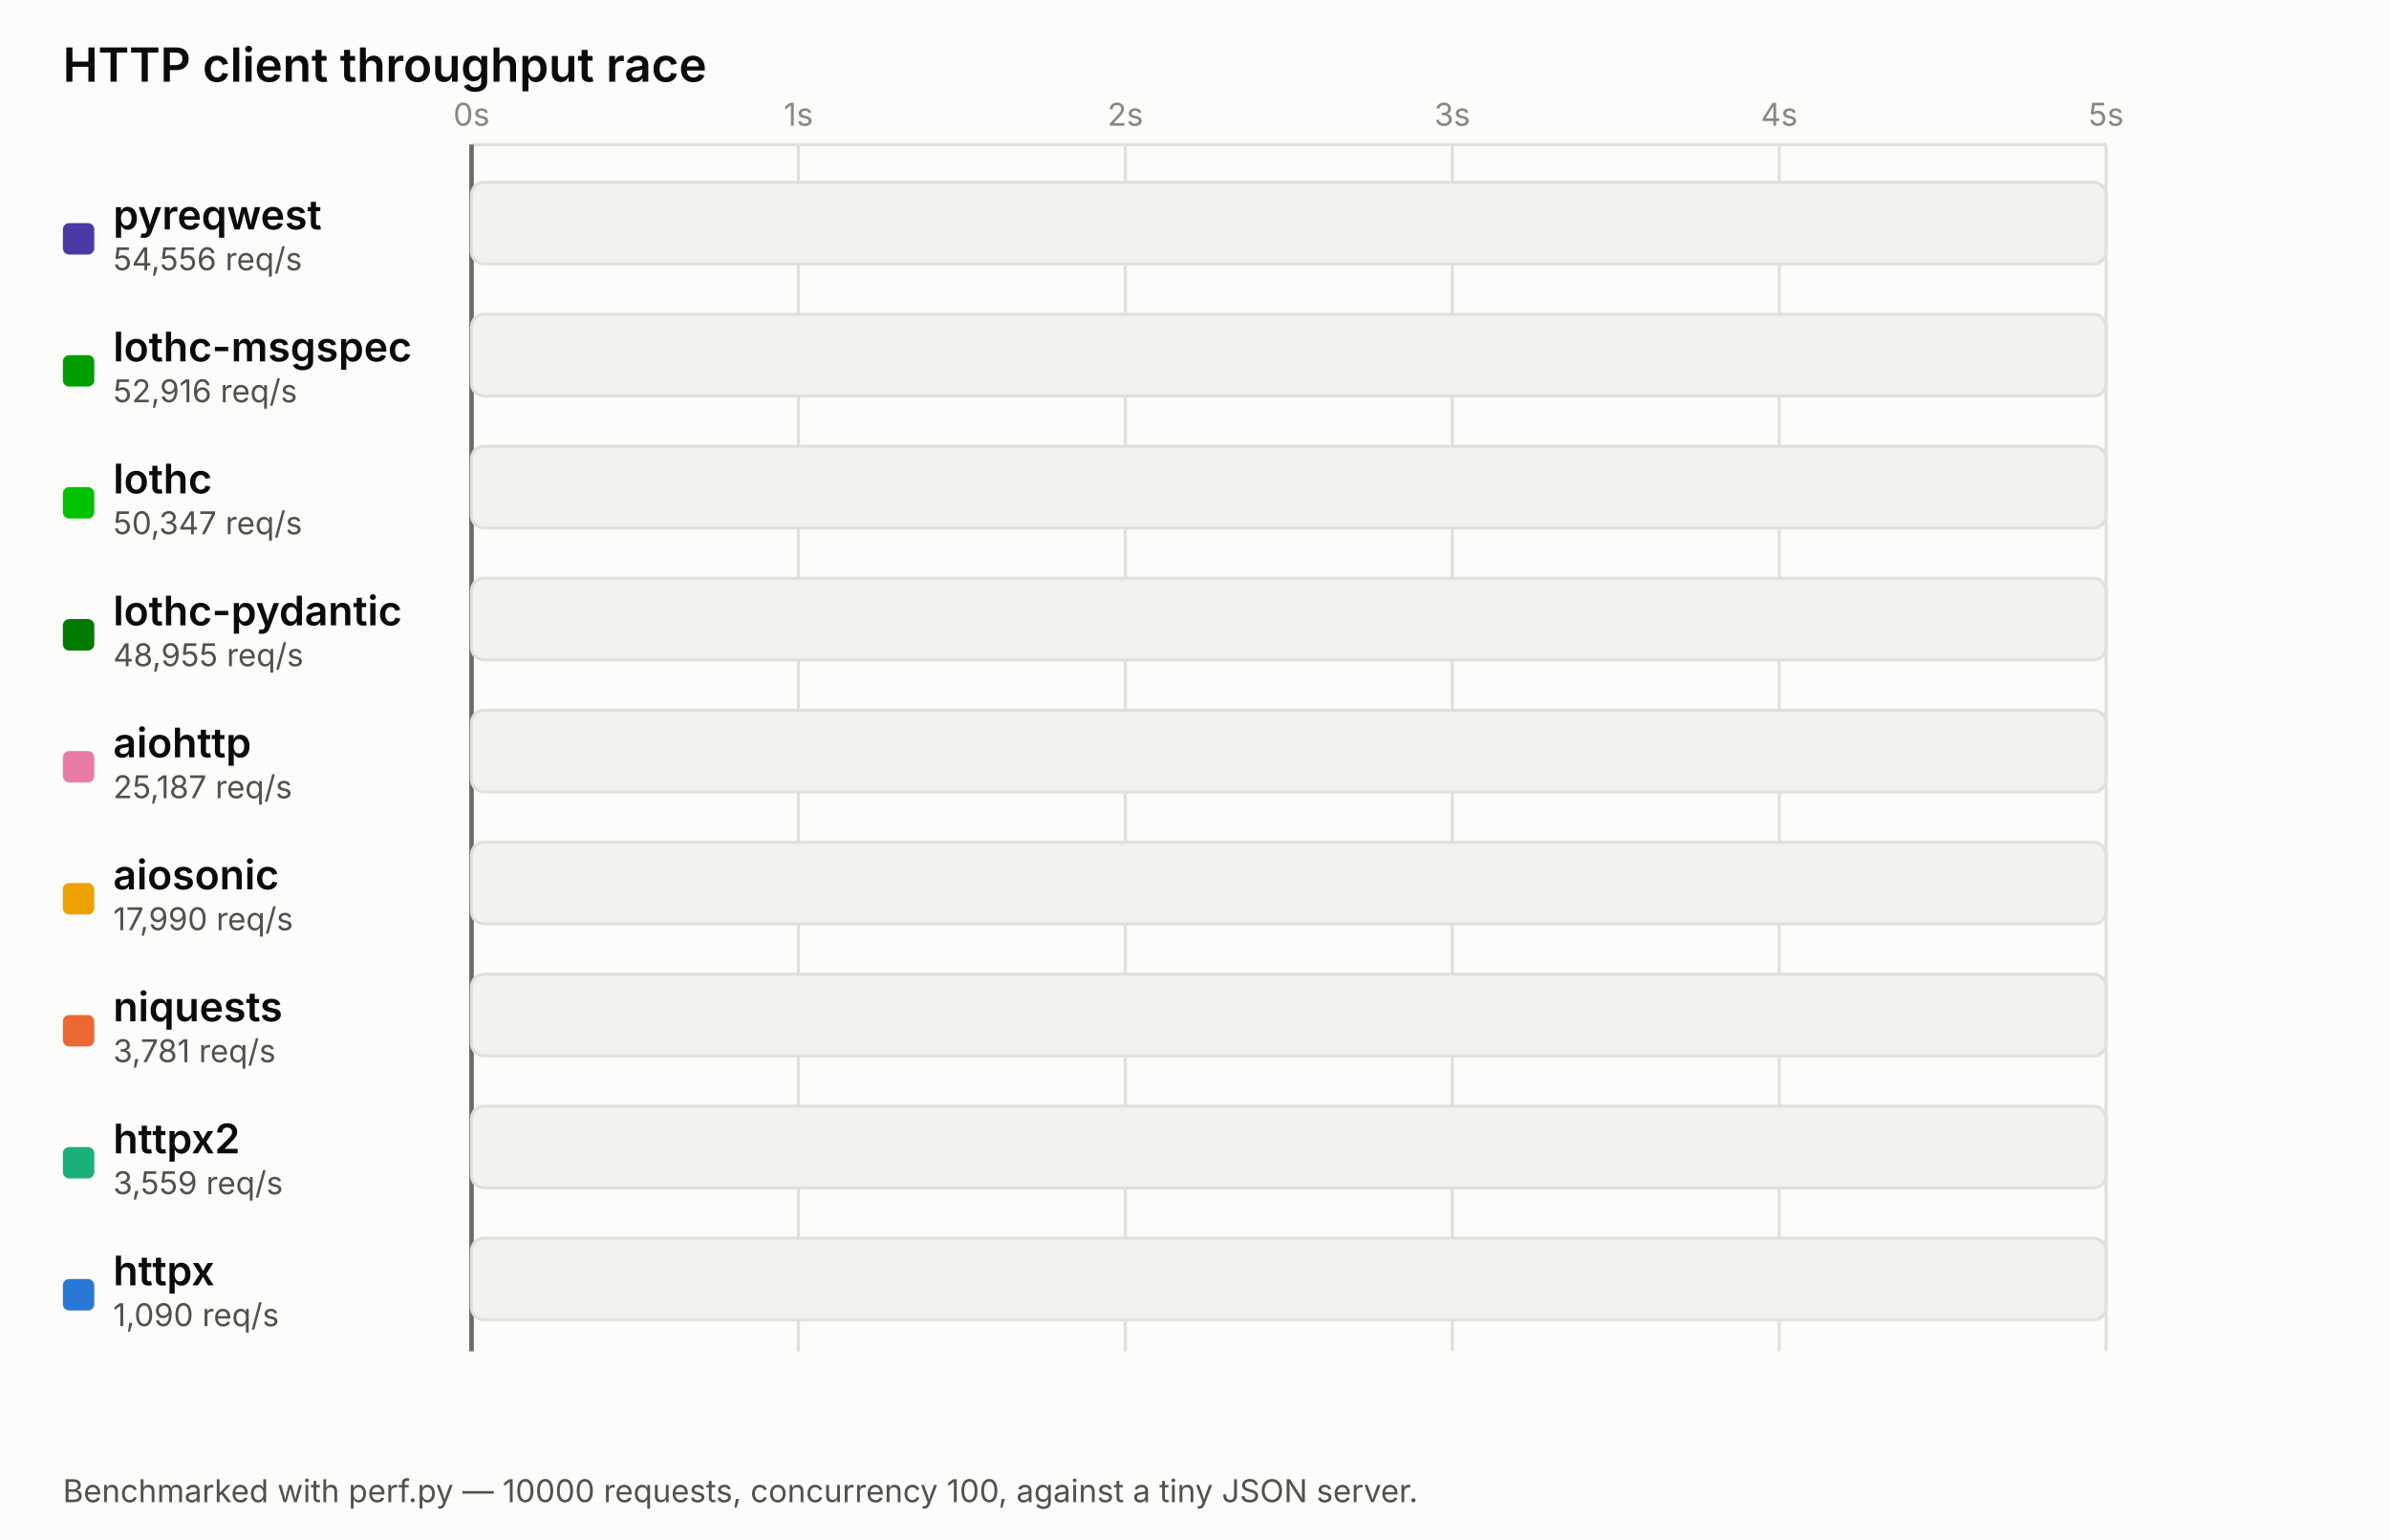
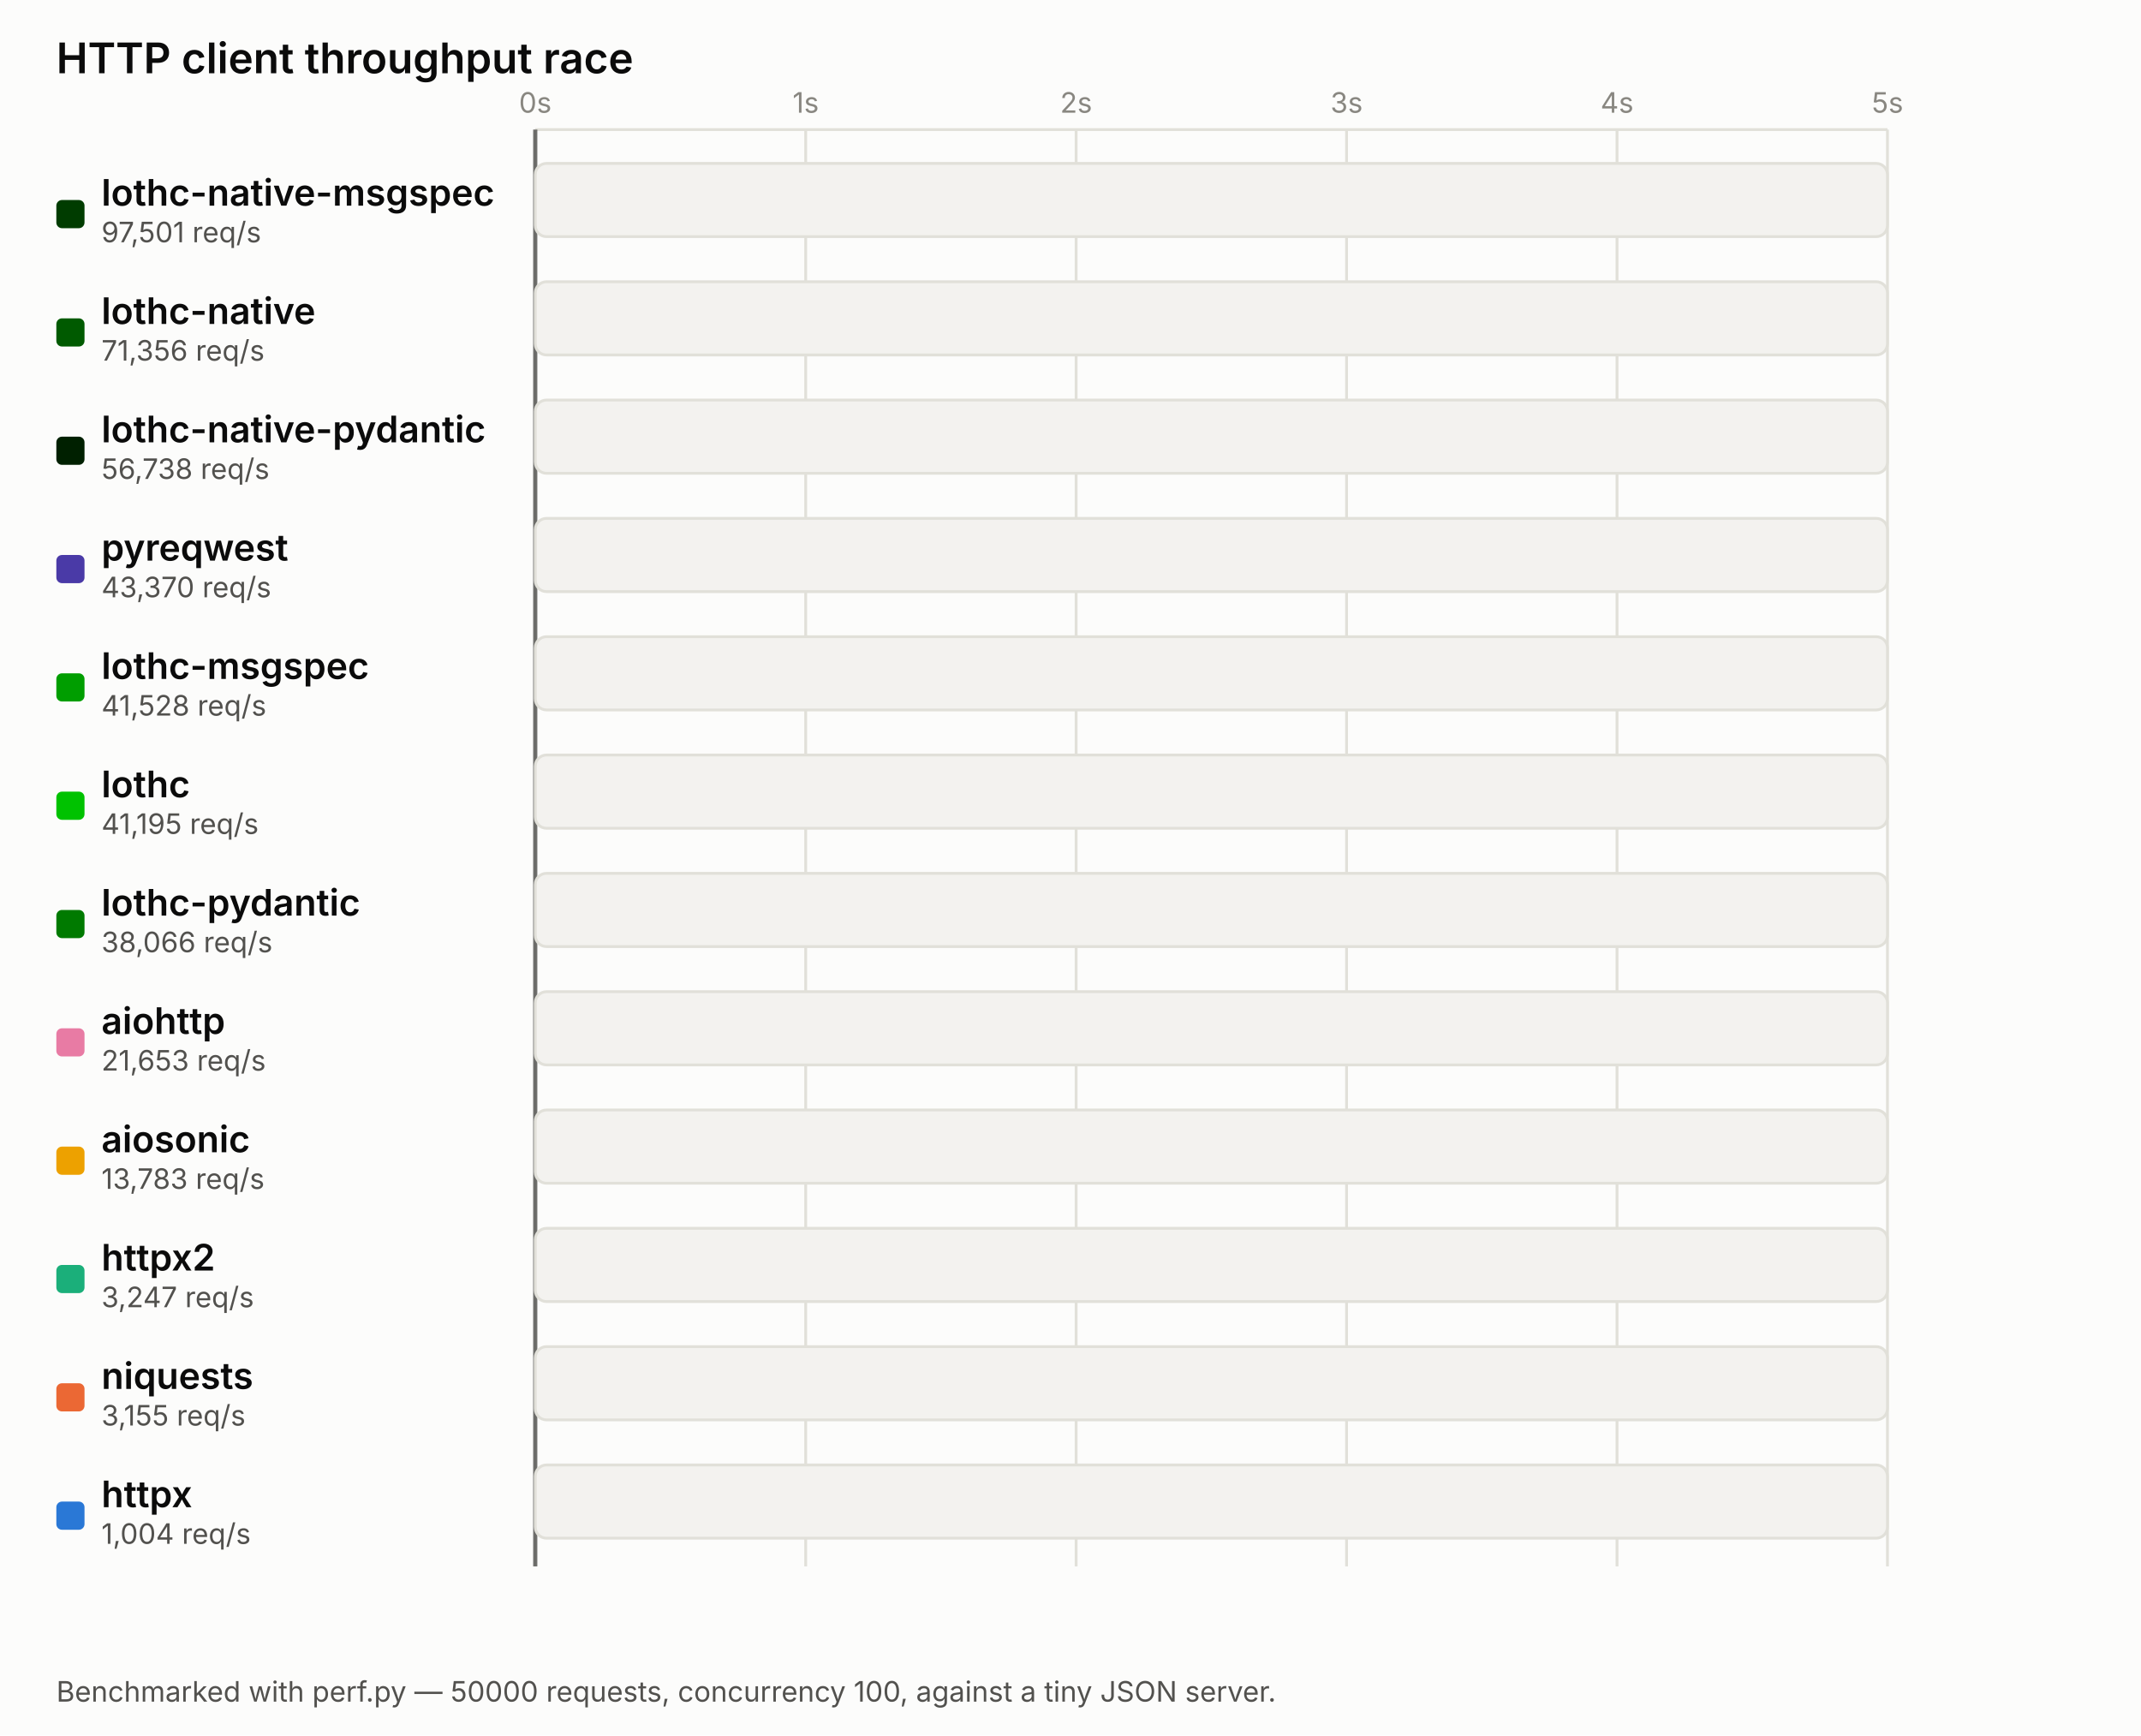
- <svg xmlns="http://www.w3.org/2000/svg" width="760" height="490" viewBox="0 0 760 490">
+ <svg xmlns="http://www.w3.org/2000/svg" width="760" height="616" viewBox="0 0 760 616">
  <style>
    text { font-family: system-ui, -apple-system, "Segoe UI", sans-serif; }
    .title { font-size: 15px; fill: #0b0b0b; font-weight: 600; }
    .tick { font-size: 10px; fill: #898781; }
    .name { font-size: 13px; fill: #0b0b0b; font-weight: 600; }
    .rate { font-size: 10px; fill: #52514e; }
    .badge { font-size: 12px; font-weight: 700; }
    .track { fill: #f3f2ef; stroke: #e1e0d9; }
    .grid { stroke: #e1e0d9; stroke-width: 1; }
    .playhead { stroke: #0b0b0b; stroke-width: 1.5; opacity: 0.55; }

    /* One 8s loop: the race runs 0-62.500% (0-5s of
       "race time"), then every bar holds its final state for the remaining
       3s so the finish badges stay readable before it resets. */
    #playhead { animation: playhead 8s linear infinite; }
+     #bar-lothc-native-msgspec { animation: fill-lothc-native-msgspec 8s linear infinite; }
+     #badge-lothc-native-msgspec { animation: show-lothc-native-msgspec 8s step-end infinite; }
+     @keyframes fill-lothc-native-msgspec { 0% { width: 0; } 0.644% { width: 480px; } 100% { width: 480px; } }
+     @keyframes show-lothc-native-msgspec { 0% { opacity: 0; } 0.644% { opacity: 1; } 100% { opacity: 1; } }
+     #bar-lothc-native { animation: fill-lothc-native 8s linear infinite; }
+     #badge-lothc-native { animation: show-lothc-native 8s step-end infinite; }
+     @keyframes fill-lothc-native { 0% { width: 0; } 0.879% { width: 480px; } 100% { width: 480px; } }
+     @keyframes show-lothc-native { 0% { opacity: 0; } 0.879% { opacity: 1; } 100% { opacity: 1; } }
+     #bar-lothc-native-pydantic { animation: fill-lothc-native-pydantic 8s linear infinite; }
+     #badge-lothc-native-pydantic { animation: show-lothc-native-pydantic 8s step-end infinite; }
+     @keyframes fill-lothc-native-pydantic { 0% { width: 0; } 1.106% { width: 480px; } 100% { width: 480px; } }
+     @keyframes show-lothc-native-pydantic { 0% { opacity: 0; } 1.106% { opacity: 1; } 100% { opacity: 1; } }
    #bar-pyreqwest { animation: fill-pyreqwest 8s linear infinite; }
    #badge-pyreqwest { animation: show-pyreqwest 8s step-end infinite; }
-     @keyframes fill-pyreqwest { 0% { width: 0; } 1.249% { width: 520px; } 100% { width: 520px; } }
-     @keyframes show-pyreqwest { 0% { opacity: 0; } 1.249% { opacity: 1; } 100% { opacity: 1; } }
+     @keyframes fill-pyreqwest { 0% { width: 0; } 1.447% { width: 480px; } 100% { width: 480px; } }
+     @keyframes show-pyreqwest { 0% { opacity: 0; } 1.447% { opacity: 1; } 100% { opacity: 1; } }
    #bar-lothc-msgspec { animation: fill-lothc-msgspec 8s linear infinite; }
    #badge-lothc-msgspec { animation: show-lothc-msgspec 8s step-end infinite; }
-     @keyframes fill-lothc-msgspec { 0% { width: 0; } 1.288% { width: 520px; } 100% { width: 520px; } }
-     @keyframes show-lothc-msgspec { 0% { opacity: 0; } 1.288% { opacity: 1; } 100% { opacity: 1; } }
+     @keyframes fill-lothc-msgspec { 0% { width: 0; } 1.511% { width: 480px; } 100% { width: 480px; } }
+     @keyframes show-lothc-msgspec { 0% { opacity: 0; } 1.511% { opacity: 1; } 100% { opacity: 1; } }
    #bar-lothc { animation: fill-lothc 8s linear infinite; }
    #badge-lothc { animation: show-lothc 8s step-end infinite; }
-     @keyframes fill-lothc { 0% { width: 0; } 1.353% { width: 520px; } 100% { width: 520px; } }
-     @keyframes show-lothc { 0% { opacity: 0; } 1.353% { opacity: 1; } 100% { opacity: 1; } }
+     @keyframes fill-lothc { 0% { width: 0; } 1.523% { width: 480px; } 100% { width: 480px; } }
+     @keyframes show-lothc { 0% { opacity: 0; } 1.523% { opacity: 1; } 100% { opacity: 1; } }
    #bar-lothc-pydantic { animation: fill-lothc-pydantic 8s linear infinite; }
    #badge-lothc-pydantic { animation: show-lothc-pydantic 8s step-end infinite; }
-     @keyframes fill-lothc-pydantic { 0% { width: 0; } 1.392% { width: 520px; } 100% { width: 520px; } }
-     @keyframes show-lothc-pydantic { 0% { opacity: 0; } 1.392% { opacity: 1; } 100% { opacity: 1; } }
+     @keyframes fill-lothc-pydantic { 0% { width: 0; } 1.648% { width: 480px; } 100% { width: 480px; } }
+     @keyframes show-lothc-pydantic { 0% { opacity: 0; } 1.648% { opacity: 1; } 100% { opacity: 1; } }
    #bar-aiohttp { animation: fill-aiohttp 8s linear infinite; }
    #badge-aiohttp { animation: show-aiohttp 8s step-end infinite; }
-     @keyframes fill-aiohttp { 0% { width: 0; } 2.705% { width: 520px; } 100% { width: 520px; } }
-     @keyframes show-aiohttp { 0% { opacity: 0; } 2.705% { opacity: 1; } 100% { opacity: 1; } }
+     @keyframes fill-aiohttp { 0% { width: 0; } 2.898% { width: 480px; } 100% { width: 480px; } }
+     @keyframes show-aiohttp { 0% { opacity: 0; } 2.898% { opacity: 1; } 100% { opacity: 1; } }
    #bar-aiosonic { animation: fill-aiosonic 8s linear infinite; }
    #badge-aiosonic { animation: show-aiosonic 8s step-end infinite; }
-     @keyframes fill-aiosonic { 0% { width: 0; } 3.787% { width: 520px; } 100% { width: 520px; } }
-     @keyframes show-aiosonic { 0% { opacity: 0; } 3.787% { opacity: 1; } 100% { opacity: 1; } }
+     @keyframes fill-aiosonic { 0% { width: 0; } 4.553% { width: 480px; } 100% { width: 480px; } }
+     @keyframes show-aiosonic { 0% { opacity: 0; } 4.553% { opacity: 1; } 100% { opacity: 1; } }
+     #bar-httpx2 { animation: fill-httpx2 8s linear infinite; }
+     #badge-httpx2 { animation: show-httpx2 8s step-end infinite; }
+     @keyframes fill-httpx2 { 0% { width: 0; } 19.326% { width: 480px; } 100% { width: 480px; } }
+     @keyframes show-httpx2 { 0% { opacity: 0; } 19.326% { opacity: 1; } 100% { opacity: 1; } }
    #bar-niquests { animation: fill-niquests 8s linear infinite; }
    #badge-niquests { animation: show-niquests 8s step-end infinite; }
-     @keyframes fill-niquests { 0% { width: 0; } 18.021% { width: 520px; } 100% { width: 520px; } }
-     @keyframes show-niquests { 0% { opacity: 0; } 18.021% { opacity: 1; } 100% { opacity: 1; } }
-     #bar-httpx2 { animation: fill-httpx2 8s linear infinite; }
-     #badge-httpx2 { animation: show-httpx2 8s step-end infinite; }
-     @keyframes fill-httpx2 { 0% { width: 0; } 19.142% { width: 520px; } 100% { width: 520px; } }
-     @keyframes show-httpx2 { 0% { opacity: 0; } 19.142% { opacity: 1; } 100% { opacity: 1; } }
+     @keyframes fill-niquests { 0% { width: 0; } 19.889% { width: 480px; } 100% { width: 480px; } }
+     @keyframes show-niquests { 0% { opacity: 0; } 19.889% { opacity: 1; } 100% { opacity: 1; } }
    #bar-httpx { animation: fill-httpx 8s linear infinite; }
    #badge-httpx { animation: show-httpx 8s step-end infinite; }
-     @keyframes fill-httpx { 0% { width: 0; } 62.500% { width: 520px; } 100% { width: 520px; } }
+     @keyframes fill-httpx { 0% { width: 0; } 62.500% { width: 480px; } 100% { width: 480px; } }
    @keyframes show-httpx { 0% { opacity: 0; } 62.500% { opacity: 1; } 100% { opacity: 1; } }

    @keyframes playhead {
      0% { transform: translateX(0); }
-       62.500% { transform: translateX(520px); }
-       100% { transform: translateX(520px); }
+       62.500% { transform: translateX(480px); }
+       100% { transform: translateX(480px); }
    }
  </style>
-   <rect width="760" height="490" fill="#fcfcfb" />
+   <rect width="760" height="616" fill="#fcfcfb" />
  <text x="20" y="26" class="title">HTTP client throughput race</text>
  <g>
-     <line x1="150" y1="46" x2="670" y2="46" class="grid" />
-     <line x1="150.0" y1="46" x2="150.0" y2="430" class="grid" />
-     <line x1="254.0" y1="46" x2="254.0" y2="430" class="grid" />
-     <line x1="358.0" y1="46" x2="358.0" y2="430" class="grid" />
-     <line x1="462.0" y1="46" x2="462.0" y2="430" class="grid" />
-     <line x1="566.0" y1="46" x2="566.0" y2="430" class="grid" />
-     <line x1="670.0" y1="46" x2="670.0" y2="430" class="grid" />
-     <text x="150.0" y="40" class="tick" text-anchor="middle">0s</text>
-     <text x="254.0" y="40" class="tick" text-anchor="middle">1s</text>
-     <text x="358.0" y="40" class="tick" text-anchor="middle">2s</text>
-     <text x="462.0" y="40" class="tick" text-anchor="middle">3s</text>
-     <text x="566.0" y="40" class="tick" text-anchor="middle">4s</text>
+     <line x1="190" y1="46" x2="670" y2="46" class="grid" />
+     <line x1="190.0" y1="46" x2="190.0" y2="556" class="grid" />
+     <line x1="286.0" y1="46" x2="286.0" y2="556" class="grid" />
+     <line x1="382.0" y1="46" x2="382.0" y2="556" class="grid" />
+     <line x1="478.0" y1="46" x2="478.0" y2="556" class="grid" />
+     <line x1="574.0" y1="46" x2="574.0" y2="556" class="grid" />
+     <line x1="670.0" y1="46" x2="670.0" y2="556" class="grid" />
+     <text x="190.0" y="40" class="tick" text-anchor="middle">0s</text>
+     <text x="286.0" y="40" class="tick" text-anchor="middle">1s</text>
+     <text x="382.0" y="40" class="tick" text-anchor="middle">2s</text>
+     <text x="478.0" y="40" class="tick" text-anchor="middle">3s</text>
+     <text x="574.0" y="40" class="tick" text-anchor="middle">4s</text>
    <text x="670.0" y="40" class="tick" text-anchor="middle">5s</text>
    <g id="playhead">
-       <line x1="150" y1="46" x2="150" y2="430" class="playhead" />
-     </g>
-   </g>
-   <g>
-     <rect x="150" y="58" width="520" height="26" rx="4" class="track" />
-     <rect id="bar-pyreqwest" x="150" y="58" height="26" rx="4" width="0" fill="#4a3aa7" />
-     <rect x="20" y="71.0" width="10" height="10" rx="2" fill="#4a3aa7" />
-     <text x="36" y="73.0" class="name">pyreqwest</text>
-     <text x="36" y="86.0" class="rate">54,556 req/s</text>
+       <line x1="190" y1="46" x2="190" y2="556" class="playhead" />
+     </g>
+   </g>
+   <g>
+     <rect x="190" y="58" width="480" height="26" rx="4" class="track" />
+     <rect id="bar-lothc-native-msgspec" x="190" y="58" height="26" rx="4" width="0" fill="#003c00" />
+     <rect x="20" y="71.0" width="10" height="10" rx="2" fill="#003c00" />
+     <text x="36" y="73.0" class="name">lothc-native-msgspec</text>
+     <text x="36" y="86.0" class="rate">97,501 req/s</text>
+     <g id="badge-lothc-native-msgspec" opacity="0">
+       <text x="680" y="80.0" class="badge" fill="#003c00">
+         ✓ 0.05s
+       </text>
+     </g>
+   </g>
+   <g>
+     <rect x="190" y="100" width="480" height="26" rx="4" class="track" />
+     <rect id="bar-lothc-native" x="190" y="100" height="26" rx="4" width="0" fill="#005a00" />
+     <rect x="20" y="113.0" width="10" height="10" rx="2" fill="#005a00" />
+     <text x="36" y="115.0" class="name">lothc-native</text>
+     <text x="36" y="128.0" class="rate">71,356 req/s</text>
+     <g id="badge-lothc-native" opacity="0">
+       <text x="680" y="122.0" class="badge" fill="#005a00">
+         ✓ 0.07s
+       </text>
+     </g>
+   </g>
+   <g>
+     <rect x="190" y="142" width="480" height="26" rx="4" class="track" />
+     <rect id="bar-lothc-native-pydantic" x="190" y="142" height="26" rx="4" width="0" fill="#002000" />
+     <rect x="20" y="155.0" width="10" height="10" rx="2" fill="#002000" />
+     <text x="36" y="157.0" class="name">lothc-native-pydantic</text>
+     <text x="36" y="170.0" class="rate">56,738 req/s</text>
+     <g id="badge-lothc-native-pydantic" opacity="0">
+       <text x="680" y="164.0" class="badge" fill="#002000">
+         ✓ 0.09s
+       </text>
+     </g>
+   </g>
+   <g>
+     <rect x="190" y="184" width="480" height="26" rx="4" class="track" />
+     <rect id="bar-pyreqwest" x="190" y="184" height="26" rx="4" width="0" fill="#4a3aa7" />
+     <rect x="20" y="197.0" width="10" height="10" rx="2" fill="#4a3aa7" />
+     <text x="36" y="199.0" class="name">pyreqwest</text>
+     <text x="36" y="212.0" class="rate">43,370 req/s</text>
    <g id="badge-pyreqwest" opacity="0">
-       <text x="680" y="80.0" class="badge" fill="#4a3aa7">
-         ✓ 0.10s
-       </text>
-     </g>
-   </g>
-   <g>
-     <rect x="150" y="100" width="520" height="26" rx="4" class="track" />
-     <rect id="bar-lothc-msgspec" x="150" y="100" height="26" rx="4" width="0" fill="#009e00" />
-     <rect x="20" y="113.0" width="10" height="10" rx="2" fill="#009e00" />
-     <text x="36" y="115.0" class="name">lothc-msgspec</text>
-     <text x="36" y="128.0" class="rate">52,916 req/s</text>
+       <text x="680" y="206.0" class="badge" fill="#4a3aa7">
+         ✓ 0.12s
+       </text>
+     </g>
+   </g>
+   <g>
+     <rect x="190" y="226" width="480" height="26" rx="4" class="track" />
+     <rect id="bar-lothc-msgspec" x="190" y="226" height="26" rx="4" width="0" fill="#009e00" />
+     <rect x="20" y="239.0" width="10" height="10" rx="2" fill="#009e00" />
+     <text x="36" y="241.0" class="name">lothc-msgspec</text>
+     <text x="36" y="254.0" class="rate">41,528 req/s</text>
    <g id="badge-lothc-msgspec" opacity="0">
-       <text x="680" y="122.0" class="badge" fill="#009e00">
-         ✓ 0.10s
-       </text>
-     </g>
-   </g>
-   <g>
-     <rect x="150" y="142" width="520" height="26" rx="4" class="track" />
-     <rect id="bar-lothc" x="150" y="142" height="26" rx="4" width="0" fill="#00c200" />
-     <rect x="20" y="155.0" width="10" height="10" rx="2" fill="#00c200" />
-     <text x="36" y="157.0" class="name">lothc</text>
-     <text x="36" y="170.0" class="rate">50,347 req/s</text>
+       <text x="680" y="248.0" class="badge" fill="#009e00">
+         ✓ 0.12s
+       </text>
+     </g>
+   </g>
+   <g>
+     <rect x="190" y="268" width="480" height="26" rx="4" class="track" />
+     <rect id="bar-lothc" x="190" y="268" height="26" rx="4" width="0" fill="#00c200" />
+     <rect x="20" y="281.0" width="10" height="10" rx="2" fill="#00c200" />
+     <text x="36" y="283.0" class="name">lothc</text>
+     <text x="36" y="296.0" class="rate">41,195 req/s</text>
    <g id="badge-lothc" opacity="0">
-       <text x="680" y="164.0" class="badge" fill="#00c200">
-         ✓ 0.11s
-       </text>
-     </g>
-   </g>
-   <g>
-     <rect x="150" y="184" width="520" height="26" rx="4" class="track" />
-     <rect id="bar-lothc-pydantic" x="150" y="184" height="26" rx="4" width="0" fill="#007a00" />
-     <rect x="20" y="197.0" width="10" height="10" rx="2" fill="#007a00" />
-     <text x="36" y="199.0" class="name">lothc-pydantic</text>
-     <text x="36" y="212.0" class="rate">48,955 req/s</text>
+       <text x="680" y="290.0" class="badge" fill="#00c200">
+         ✓ 0.12s
+       </text>
+     </g>
+   </g>
+   <g>
+     <rect x="190" y="310" width="480" height="26" rx="4" class="track" />
+     <rect id="bar-lothc-pydantic" x="190" y="310" height="26" rx="4" width="0" fill="#007a00" />
+     <rect x="20" y="323.0" width="10" height="10" rx="2" fill="#007a00" />
+     <text x="36" y="325.0" class="name">lothc-pydantic</text>
+     <text x="36" y="338.0" class="rate">38,066 req/s</text>
    <g id="badge-lothc-pydantic" opacity="0">
-       <text x="680" y="206.0" class="badge" fill="#007a00">
-         ✓ 0.11s
-       </text>
-     </g>
-   </g>
-   <g>
-     <rect x="150" y="226" width="520" height="26" rx="4" class="track" />
-     <rect id="bar-aiohttp" x="150" y="226" height="26" rx="4" width="0" fill="#e87ba4" />
-     <rect x="20" y="239.0" width="10" height="10" rx="2" fill="#e87ba4" />
-     <text x="36" y="241.0" class="name">aiohttp</text>
-     <text x="36" y="254.0" class="rate">25,187 req/s</text>
+       <text x="680" y="332.0" class="badge" fill="#007a00">
+         ✓ 0.13s
+       </text>
+     </g>
+   </g>
+   <g>
+     <rect x="190" y="352" width="480" height="26" rx="4" class="track" />
+     <rect id="bar-aiohttp" x="190" y="352" height="26" rx="4" width="0" fill="#e87ba4" />
+     <rect x="20" y="365.0" width="10" height="10" rx="2" fill="#e87ba4" />
+     <text x="36" y="367.0" class="name">aiohttp</text>
+     <text x="36" y="380.0" class="rate">21,653 req/s</text>
    <g id="badge-aiohttp" opacity="0">
-       <text x="680" y="248.0" class="badge" fill="#e87ba4">
-         ✓ 0.22s
-       </text>
-     </g>
-   </g>
-   <g>
-     <rect x="150" y="268" width="520" height="26" rx="4" class="track" />
-     <rect id="bar-aiosonic" x="150" y="268" height="26" rx="4" width="0" fill="#eda100" />
-     <rect x="20" y="281.0" width="10" height="10" rx="2" fill="#eda100" />
-     <text x="36" y="283.0" class="name">aiosonic</text>
-     <text x="36" y="296.0" class="rate">17,990 req/s</text>
+       <text x="680" y="374.0" class="badge" fill="#e87ba4">
+         ✓ 0.23s
+       </text>
+     </g>
+   </g>
+   <g>
+     <rect x="190" y="394" width="480" height="26" rx="4" class="track" />
+     <rect id="bar-aiosonic" x="190" y="394" height="26" rx="4" width="0" fill="#eda100" />
+     <rect x="20" y="407.0" width="10" height="10" rx="2" fill="#eda100" />
+     <text x="36" y="409.0" class="name">aiosonic</text>
+     <text x="36" y="422.0" class="rate">13,783 req/s</text>
    <g id="badge-aiosonic" opacity="0">
-       <text x="680" y="290.0" class="badge" fill="#eda100">
-         ✓ 0.30s
-       </text>
-     </g>
-   </g>
-   <g>
-     <rect x="150" y="310" width="520" height="26" rx="4" class="track" />
-     <rect id="bar-niquests" x="150" y="310" height="26" rx="4" width="0" fill="#eb6834" />
-     <rect x="20" y="323.0" width="10" height="10" rx="2" fill="#eb6834" />
-     <text x="36" y="325.0" class="name">niquests</text>
-     <text x="36" y="338.0" class="rate">3,781 req/s</text>
+       <text x="680" y="416.0" class="badge" fill="#eda100">
+         ✓ 0.36s
+       </text>
+     </g>
+   </g>
+   <g>
+     <rect x="190" y="436" width="480" height="26" rx="4" class="track" />
+     <rect id="bar-httpx2" x="190" y="436" height="26" rx="4" width="0" fill="#1baf7a" />
+     <rect x="20" y="449.0" width="10" height="10" rx="2" fill="#1baf7a" />
+     <text x="36" y="451.0" class="name">httpx2</text>
+     <text x="36" y="464.0" class="rate">3,247 req/s</text>
+     <g id="badge-httpx2" opacity="0">
+       <text x="680" y="458.0" class="badge" fill="#1baf7a">
+         ✓ 1.55s
+       </text>
+     </g>
+   </g>
+   <g>
+     <rect x="190" y="478" width="480" height="26" rx="4" class="track" />
+     <rect id="bar-niquests" x="190" y="478" height="26" rx="4" width="0" fill="#eb6834" />
+     <rect x="20" y="491.0" width="10" height="10" rx="2" fill="#eb6834" />
+     <text x="36" y="493.0" class="name">niquests</text>
+     <text x="36" y="506.0" class="rate">3,155 req/s</text>
    <g id="badge-niquests" opacity="0">
-       <text x="680" y="332.0" class="badge" fill="#eb6834">
-         ✓ 1.44s
-       </text>
-     </g>
-   </g>
-   <g>
-     <rect x="150" y="352" width="520" height="26" rx="4" class="track" />
-     <rect id="bar-httpx2" x="150" y="352" height="26" rx="4" width="0" fill="#1baf7a" />
-     <rect x="20" y="365.0" width="10" height="10" rx="2" fill="#1baf7a" />
-     <text x="36" y="367.0" class="name">httpx2</text>
-     <text x="36" y="380.0" class="rate">3,559 req/s</text>
-     <g id="badge-httpx2" opacity="0">
-       <text x="680" y="374.0" class="badge" fill="#1baf7a">
-         ✓ 1.53s
-       </text>
-     </g>
-   </g>
-   <g>
-     <rect x="150" y="394" width="520" height="26" rx="4" class="track" />
-     <rect id="bar-httpx" x="150" y="394" height="26" rx="4" width="0" fill="#2a78d6" />
-     <rect x="20" y="407.0" width="10" height="10" rx="2" fill="#2a78d6" />
-     <text x="36" y="409.0" class="name">httpx</text>
-     <text x="36" y="422.0" class="rate">1,090 req/s</text>
+       <text x="680" y="500.0" class="badge" fill="#eb6834">
+         ✓ 1.59s
+       </text>
+     </g>
+   </g>
+   <g>
+     <rect x="190" y="520" width="480" height="26" rx="4" class="track" />
+     <rect id="bar-httpx" x="190" y="520" height="26" rx="4" width="0" fill="#2a78d6" />
+     <rect x="20" y="533.0" width="10" height="10" rx="2" fill="#2a78d6" />
+     <text x="36" y="535.0" class="name">httpx</text>
+     <text x="36" y="548.0" class="rate">1,004 req/s</text>
    <g id="badge-httpx" opacity="0">
-       <text x="680" y="416.0" class="badge" fill="#2a78d6">
+       <text x="680" y="542.0" class="badge" fill="#2a78d6">
        ✓ 5.00s
      </text>
    </g>
  </g>
-   <text x="20" y="478" class="rate">Benchmarked with perf.py — 10000 requests, concurrency 100, against a tiny JSON server.</text>
+   <text x="20" y="604" class="rate">Benchmarked with perf.py — 50000 requests, concurrency 100, against a tiny JSON server.</text>
</svg>
